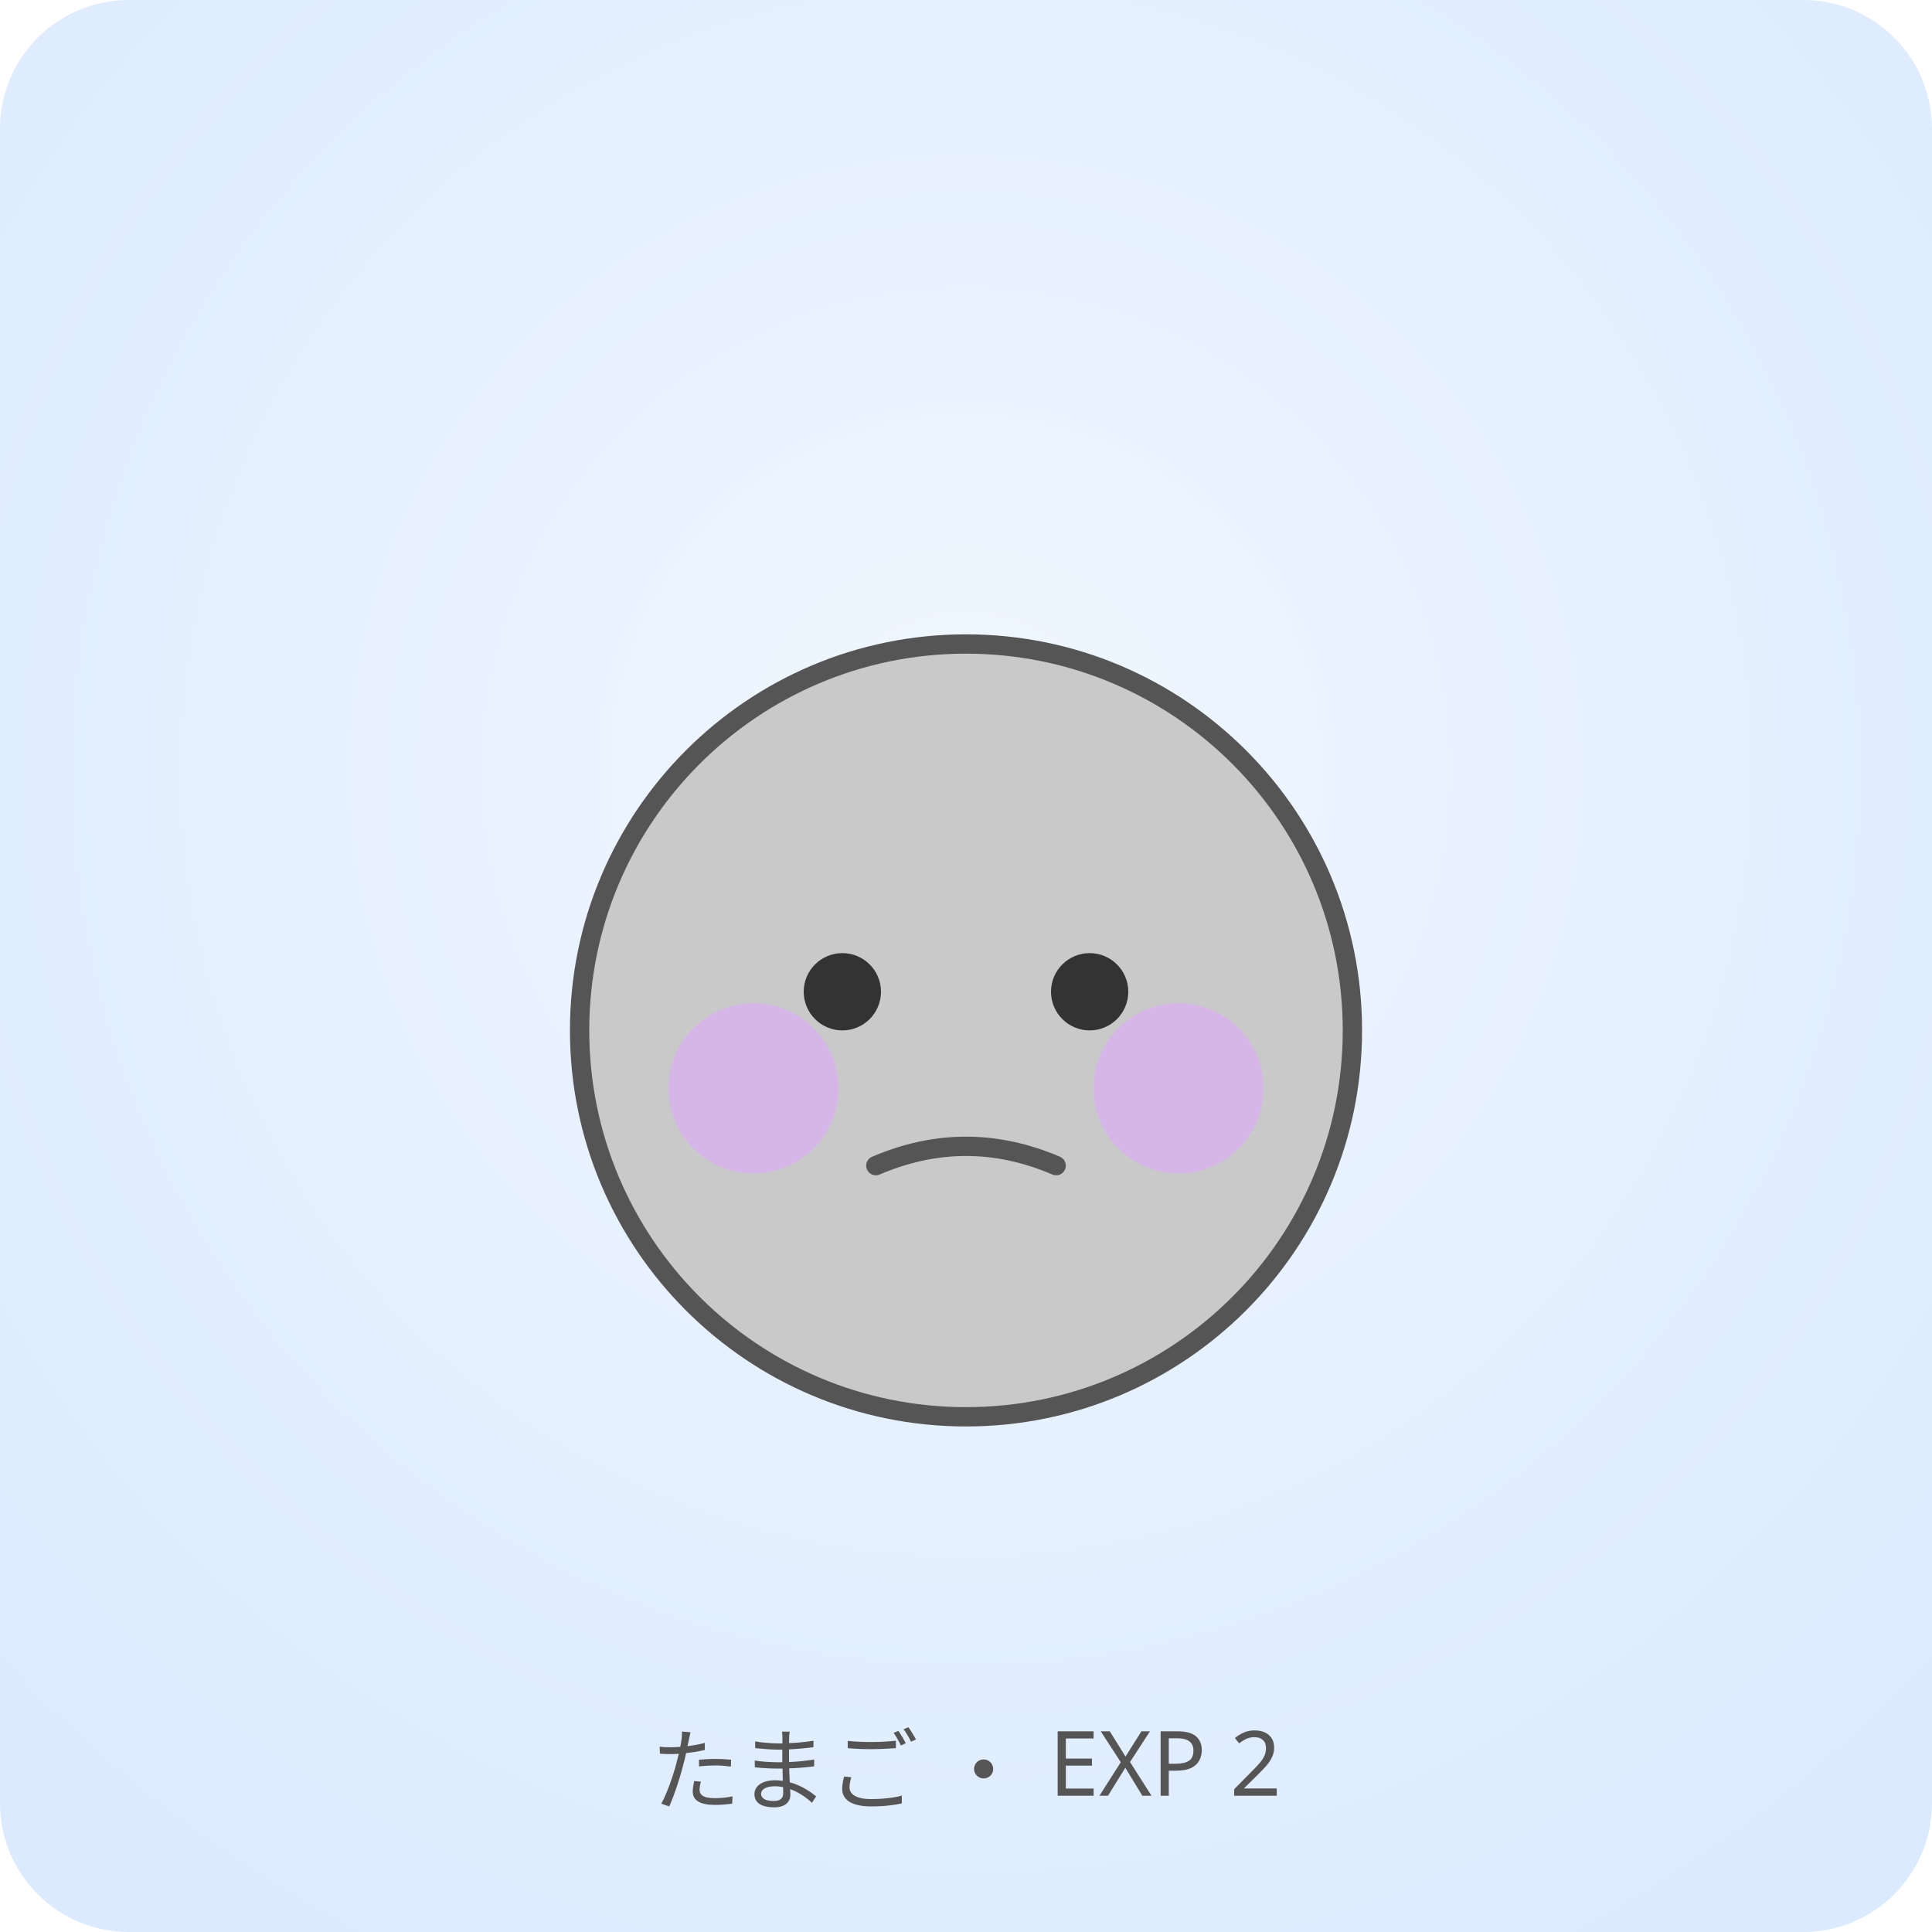
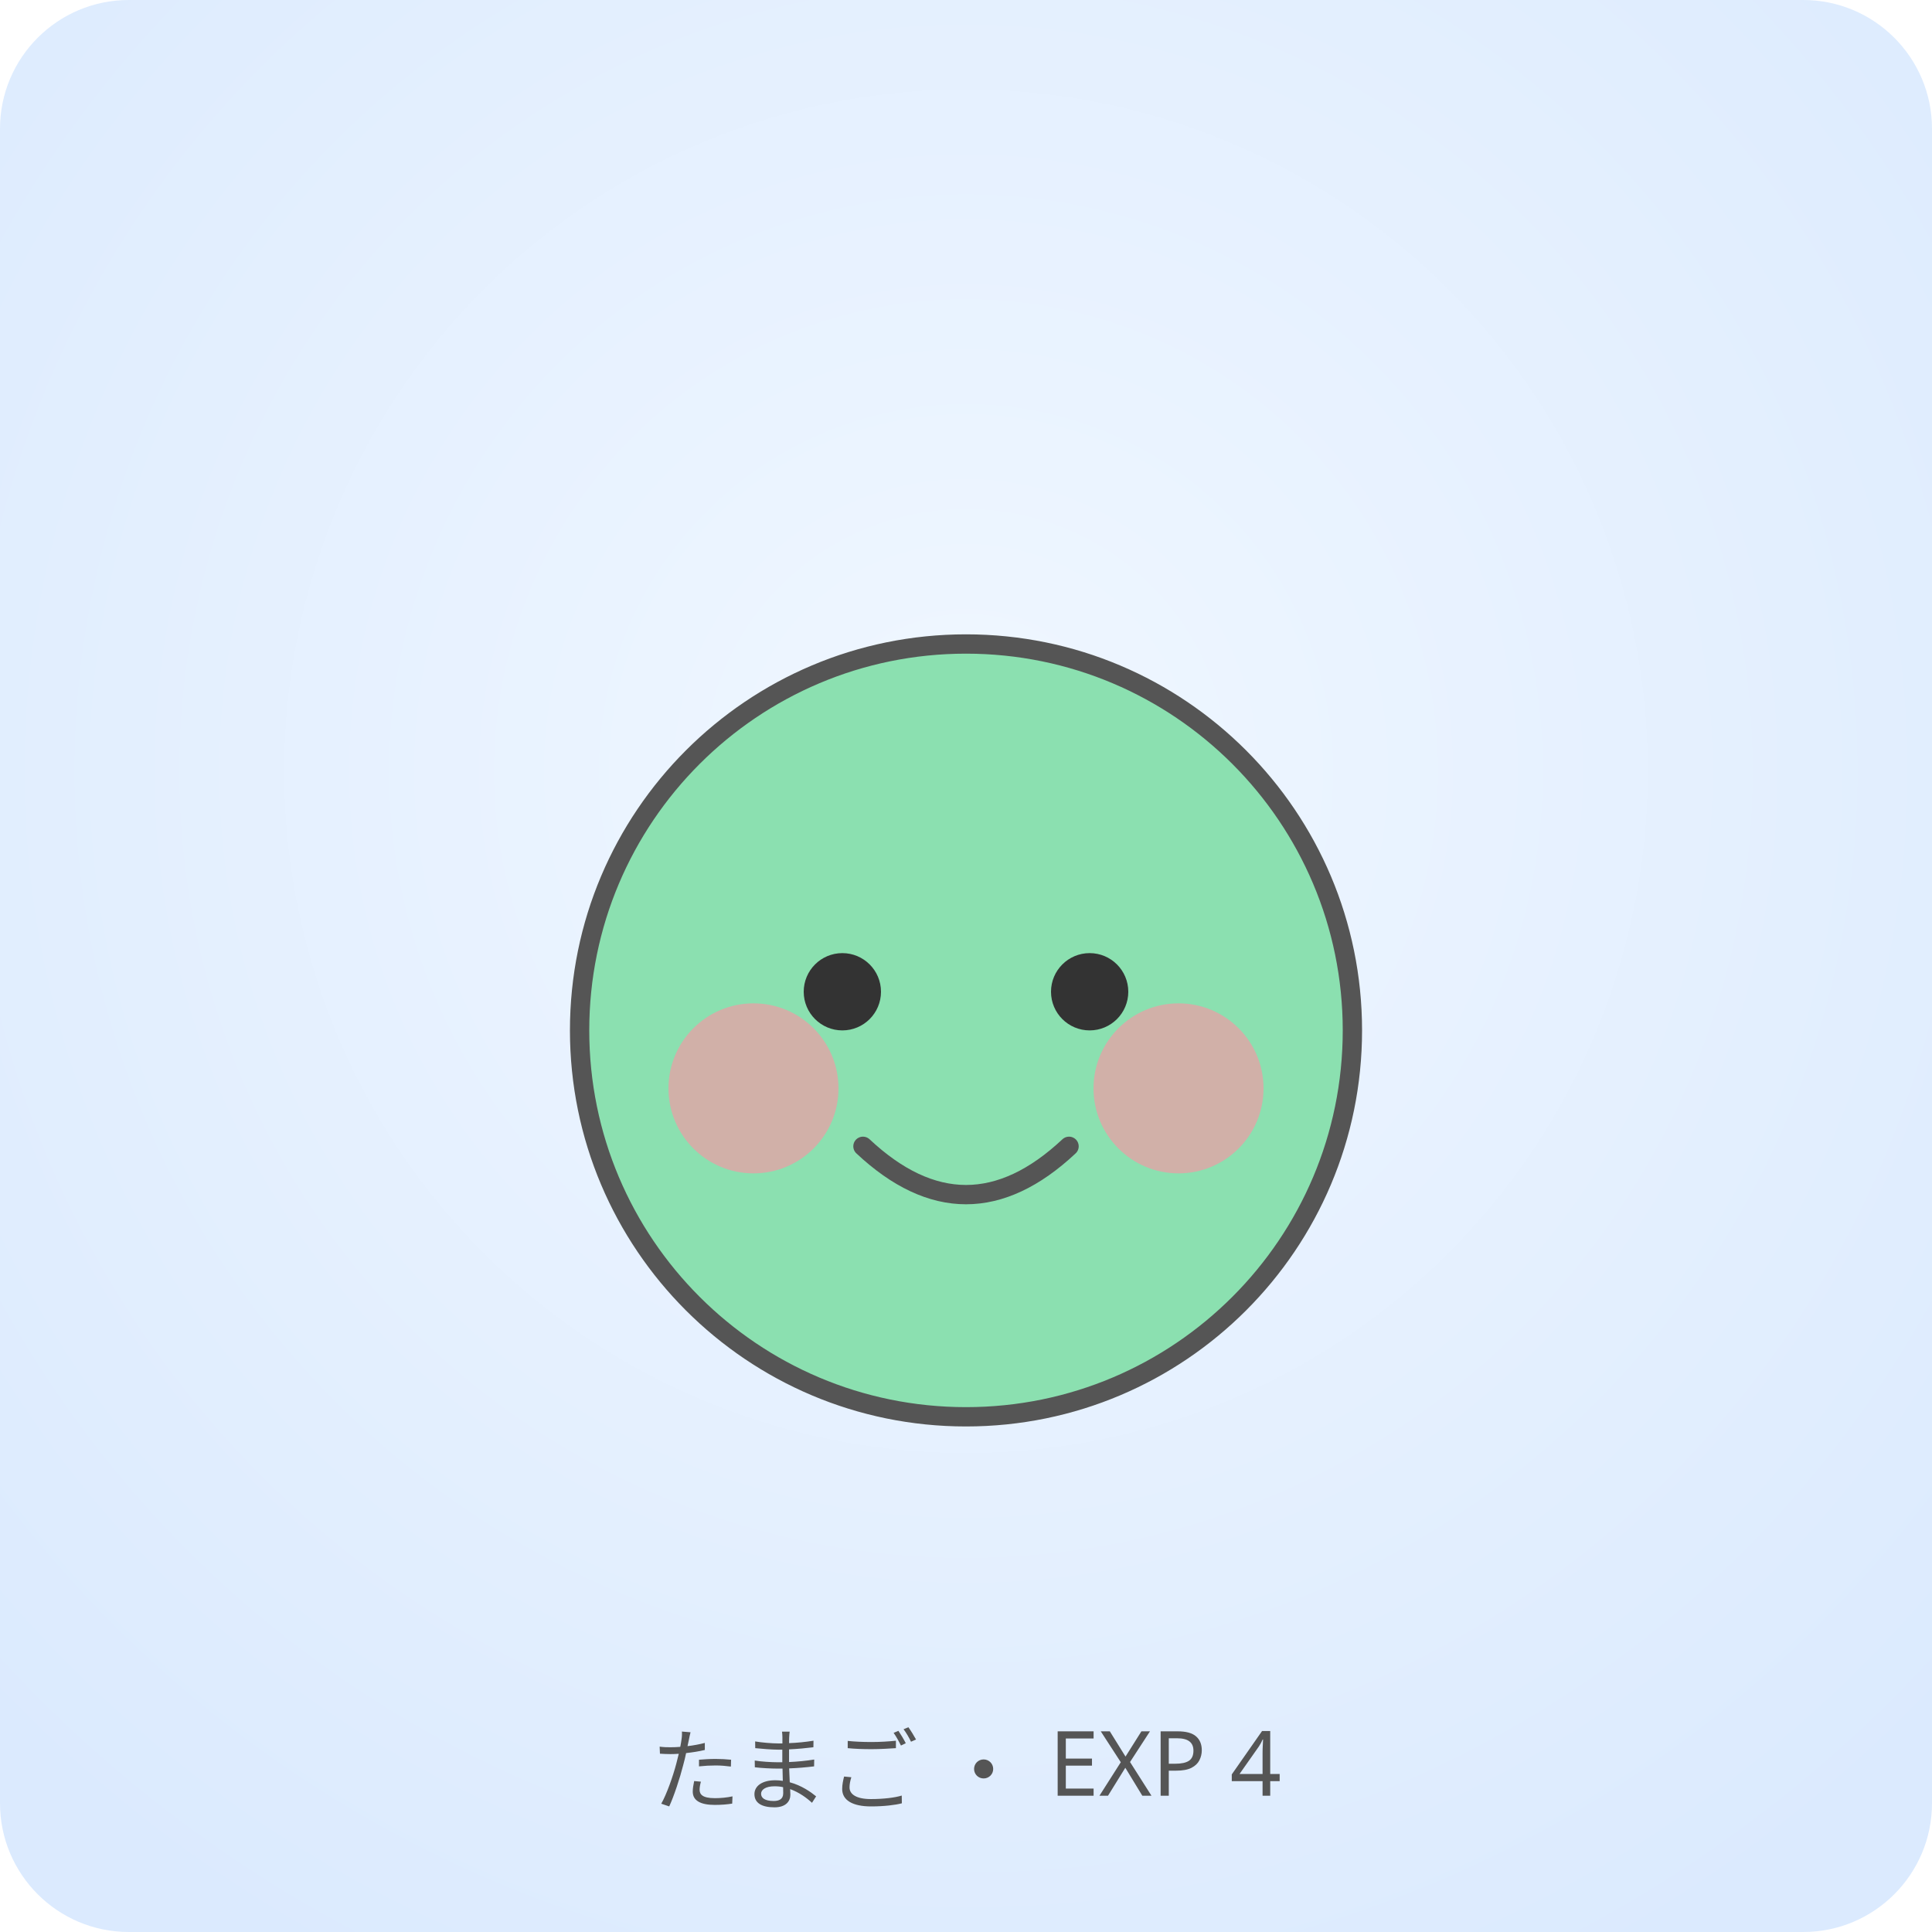
<svg xmlns="http://www.w3.org/2000/svg" viewBox="0 0 300 300" width="300" height="300">
  <defs>
    <radialGradient id="bg" cx="50%" cy="40%" r="70%">
      <stop offset="0%" stop-color="#f0f7ff" />
      <stop offset="100%" stop-color="#dbeafe" />
    </radialGradient>
  </defs>
  <rect width="300" height="300" rx="20" fill="url(#bg)" />
-   <circle cx="150" cy="160" r="60" fill="#c9c9c9" stroke="#555" stroke-width="3" />
-   <circle cx="117.0" cy="169.0" r="13.2" fill="#e0aaff" opacity="0.6" />
-   <circle cx="183.0" cy="169.0" r="13.2" fill="#e0aaff" opacity="0.6" />
+   <circle cx="150" cy="160" r="60" fill="#8be0b0" stroke="#555" stroke-width="3" />
+   <circle cx="117.0" cy="169.0" r="13.2" fill="#ff8fa3" opacity="0.6" />
+   <circle cx="183.0" cy="169.0" r="13.2" fill="#ff8fa3" opacity="0.6" />
  <circle cx="130.8" cy="154.0" r="6.0" fill="#333" />
  <circle cx="169.2" cy="154.0" r="6.0" fill="#333" />
-   <path d="M 136 181.0 Q 150 175.0 164 181.0" stroke="#555" stroke-width="3" fill="none" stroke-linecap="round" />
-   <text x="150" y="280" text-anchor="middle" font-family="sans-serif" font-size="14" fill="#555">たまご ・ EXP 2</text>
+   <path d="M 134 178.0 Q 150 193.0 166 178.0" stroke="#555" stroke-width="3" fill="none" stroke-linecap="round" />
+   <text x="150" y="280" text-anchor="middle" font-family="sans-serif" font-size="14" fill="#555">たまご ・ EXP 4</text>
</svg>
